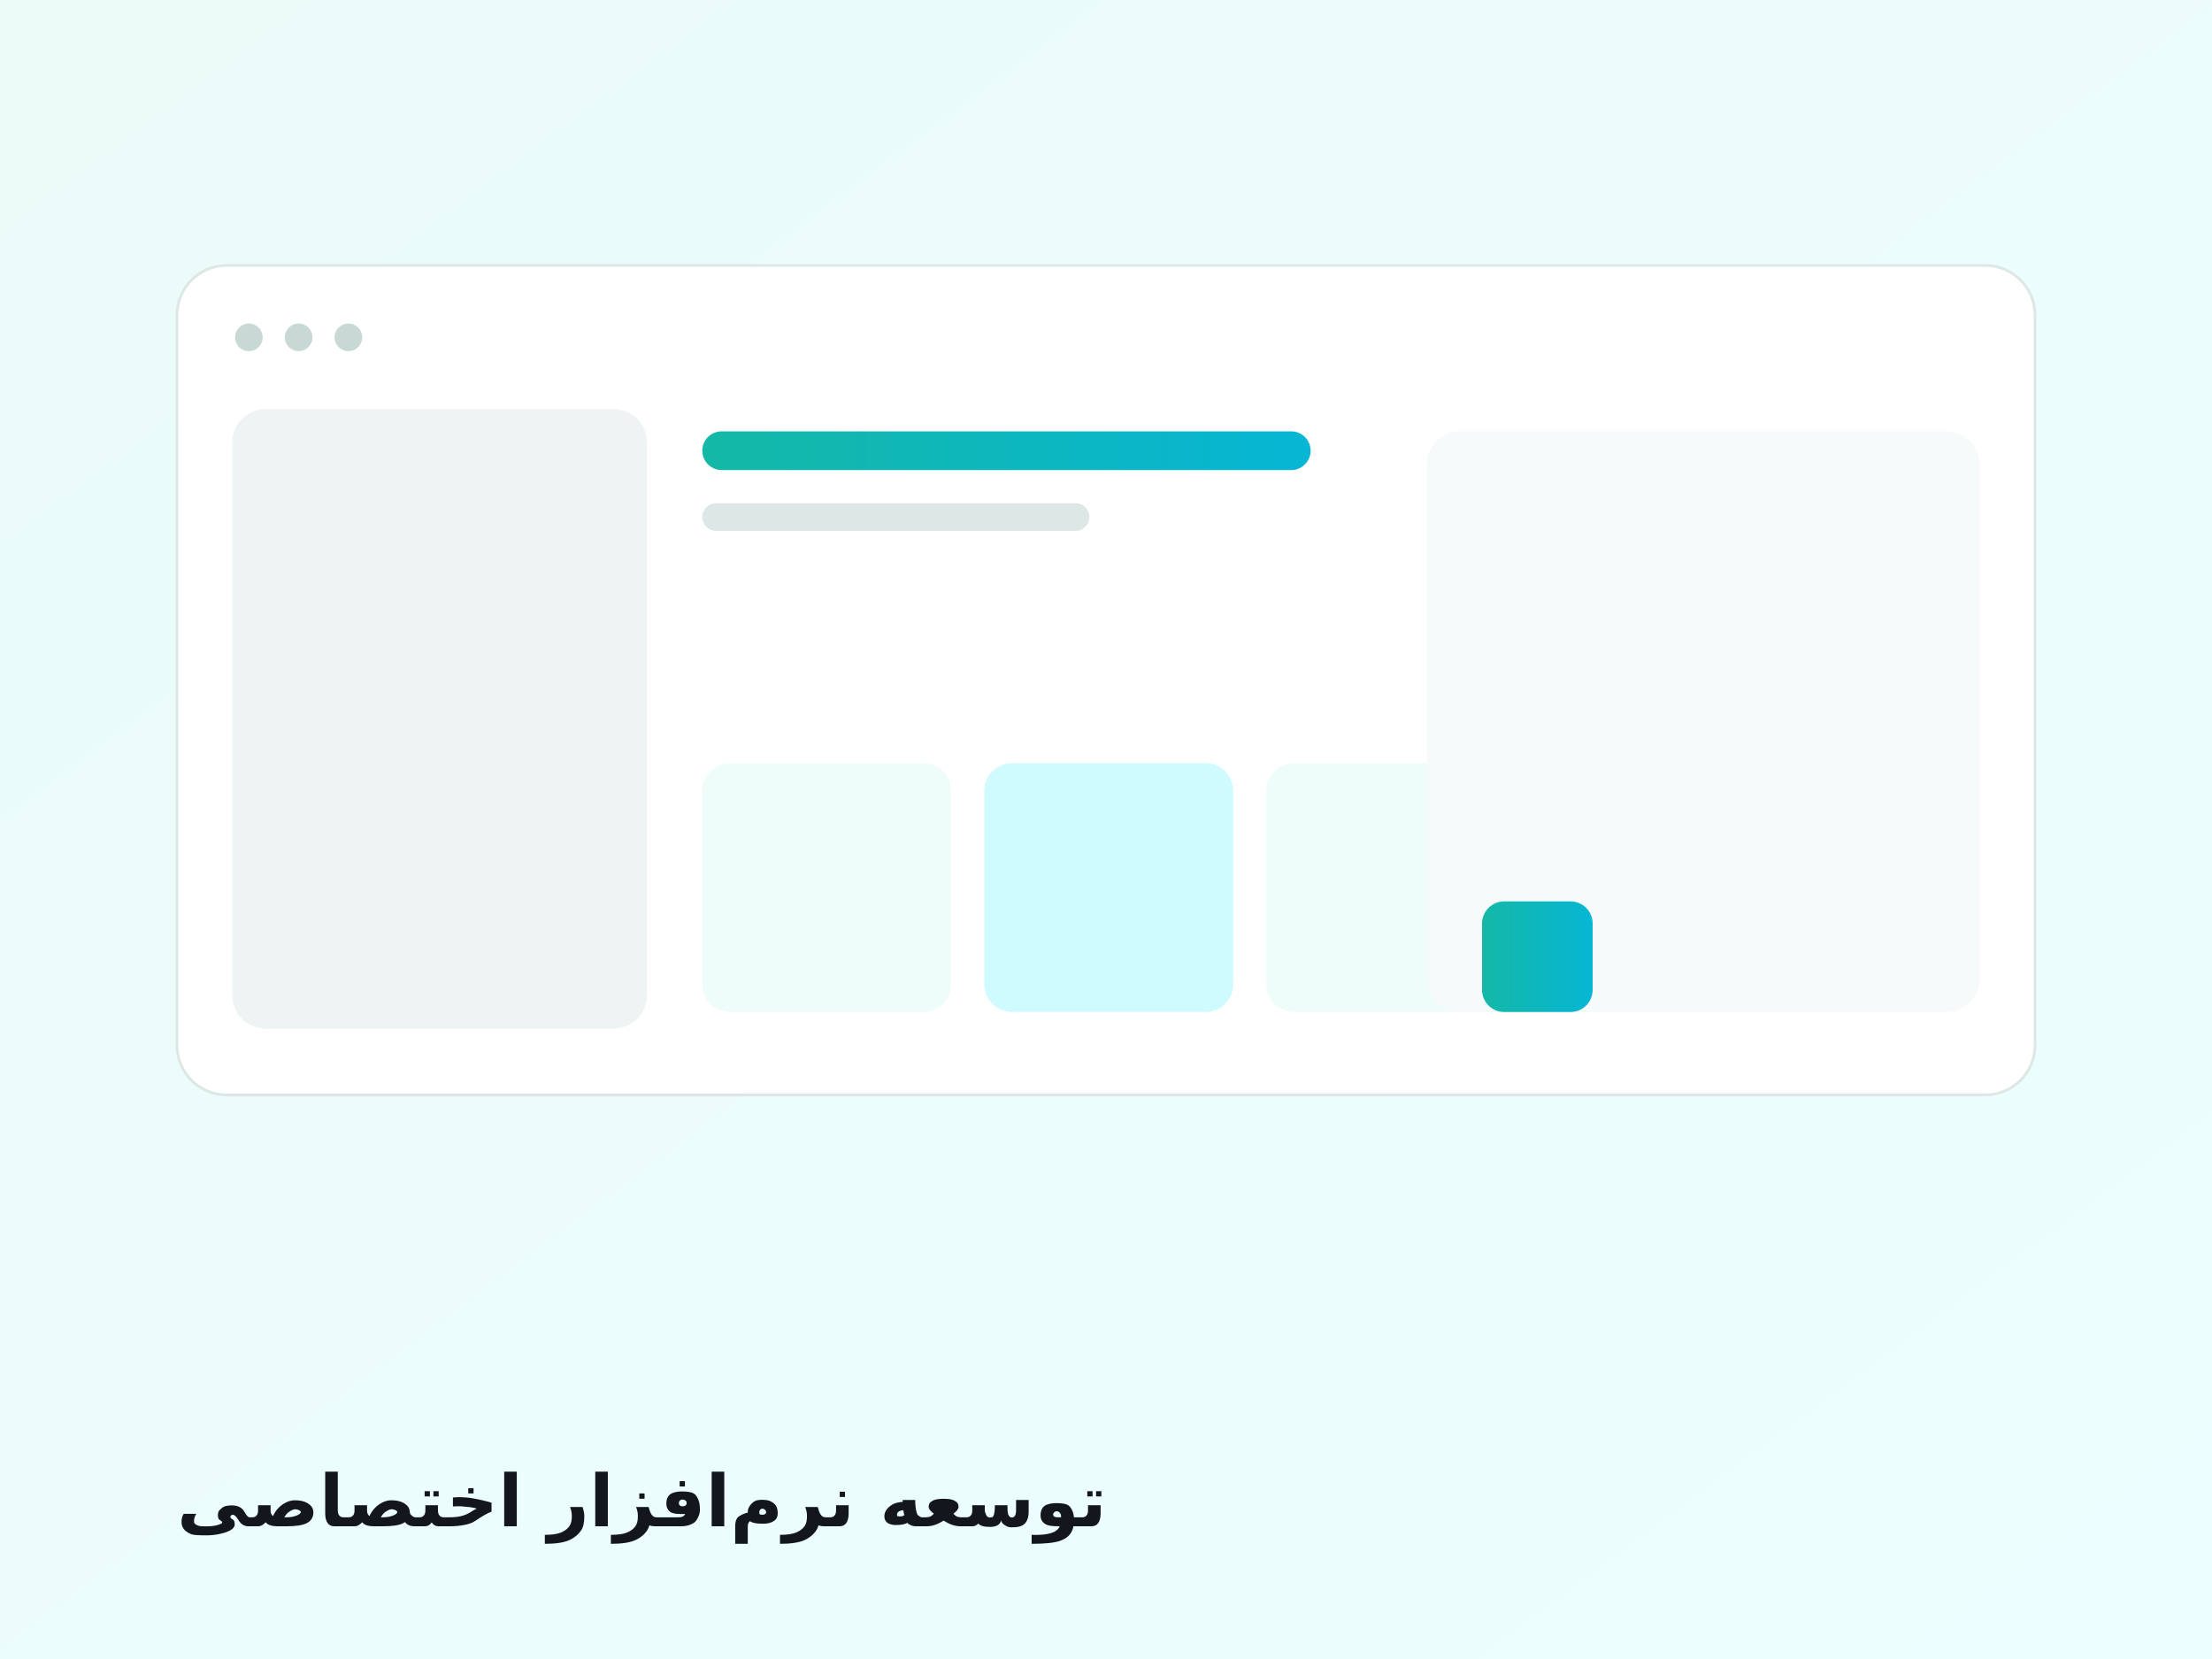
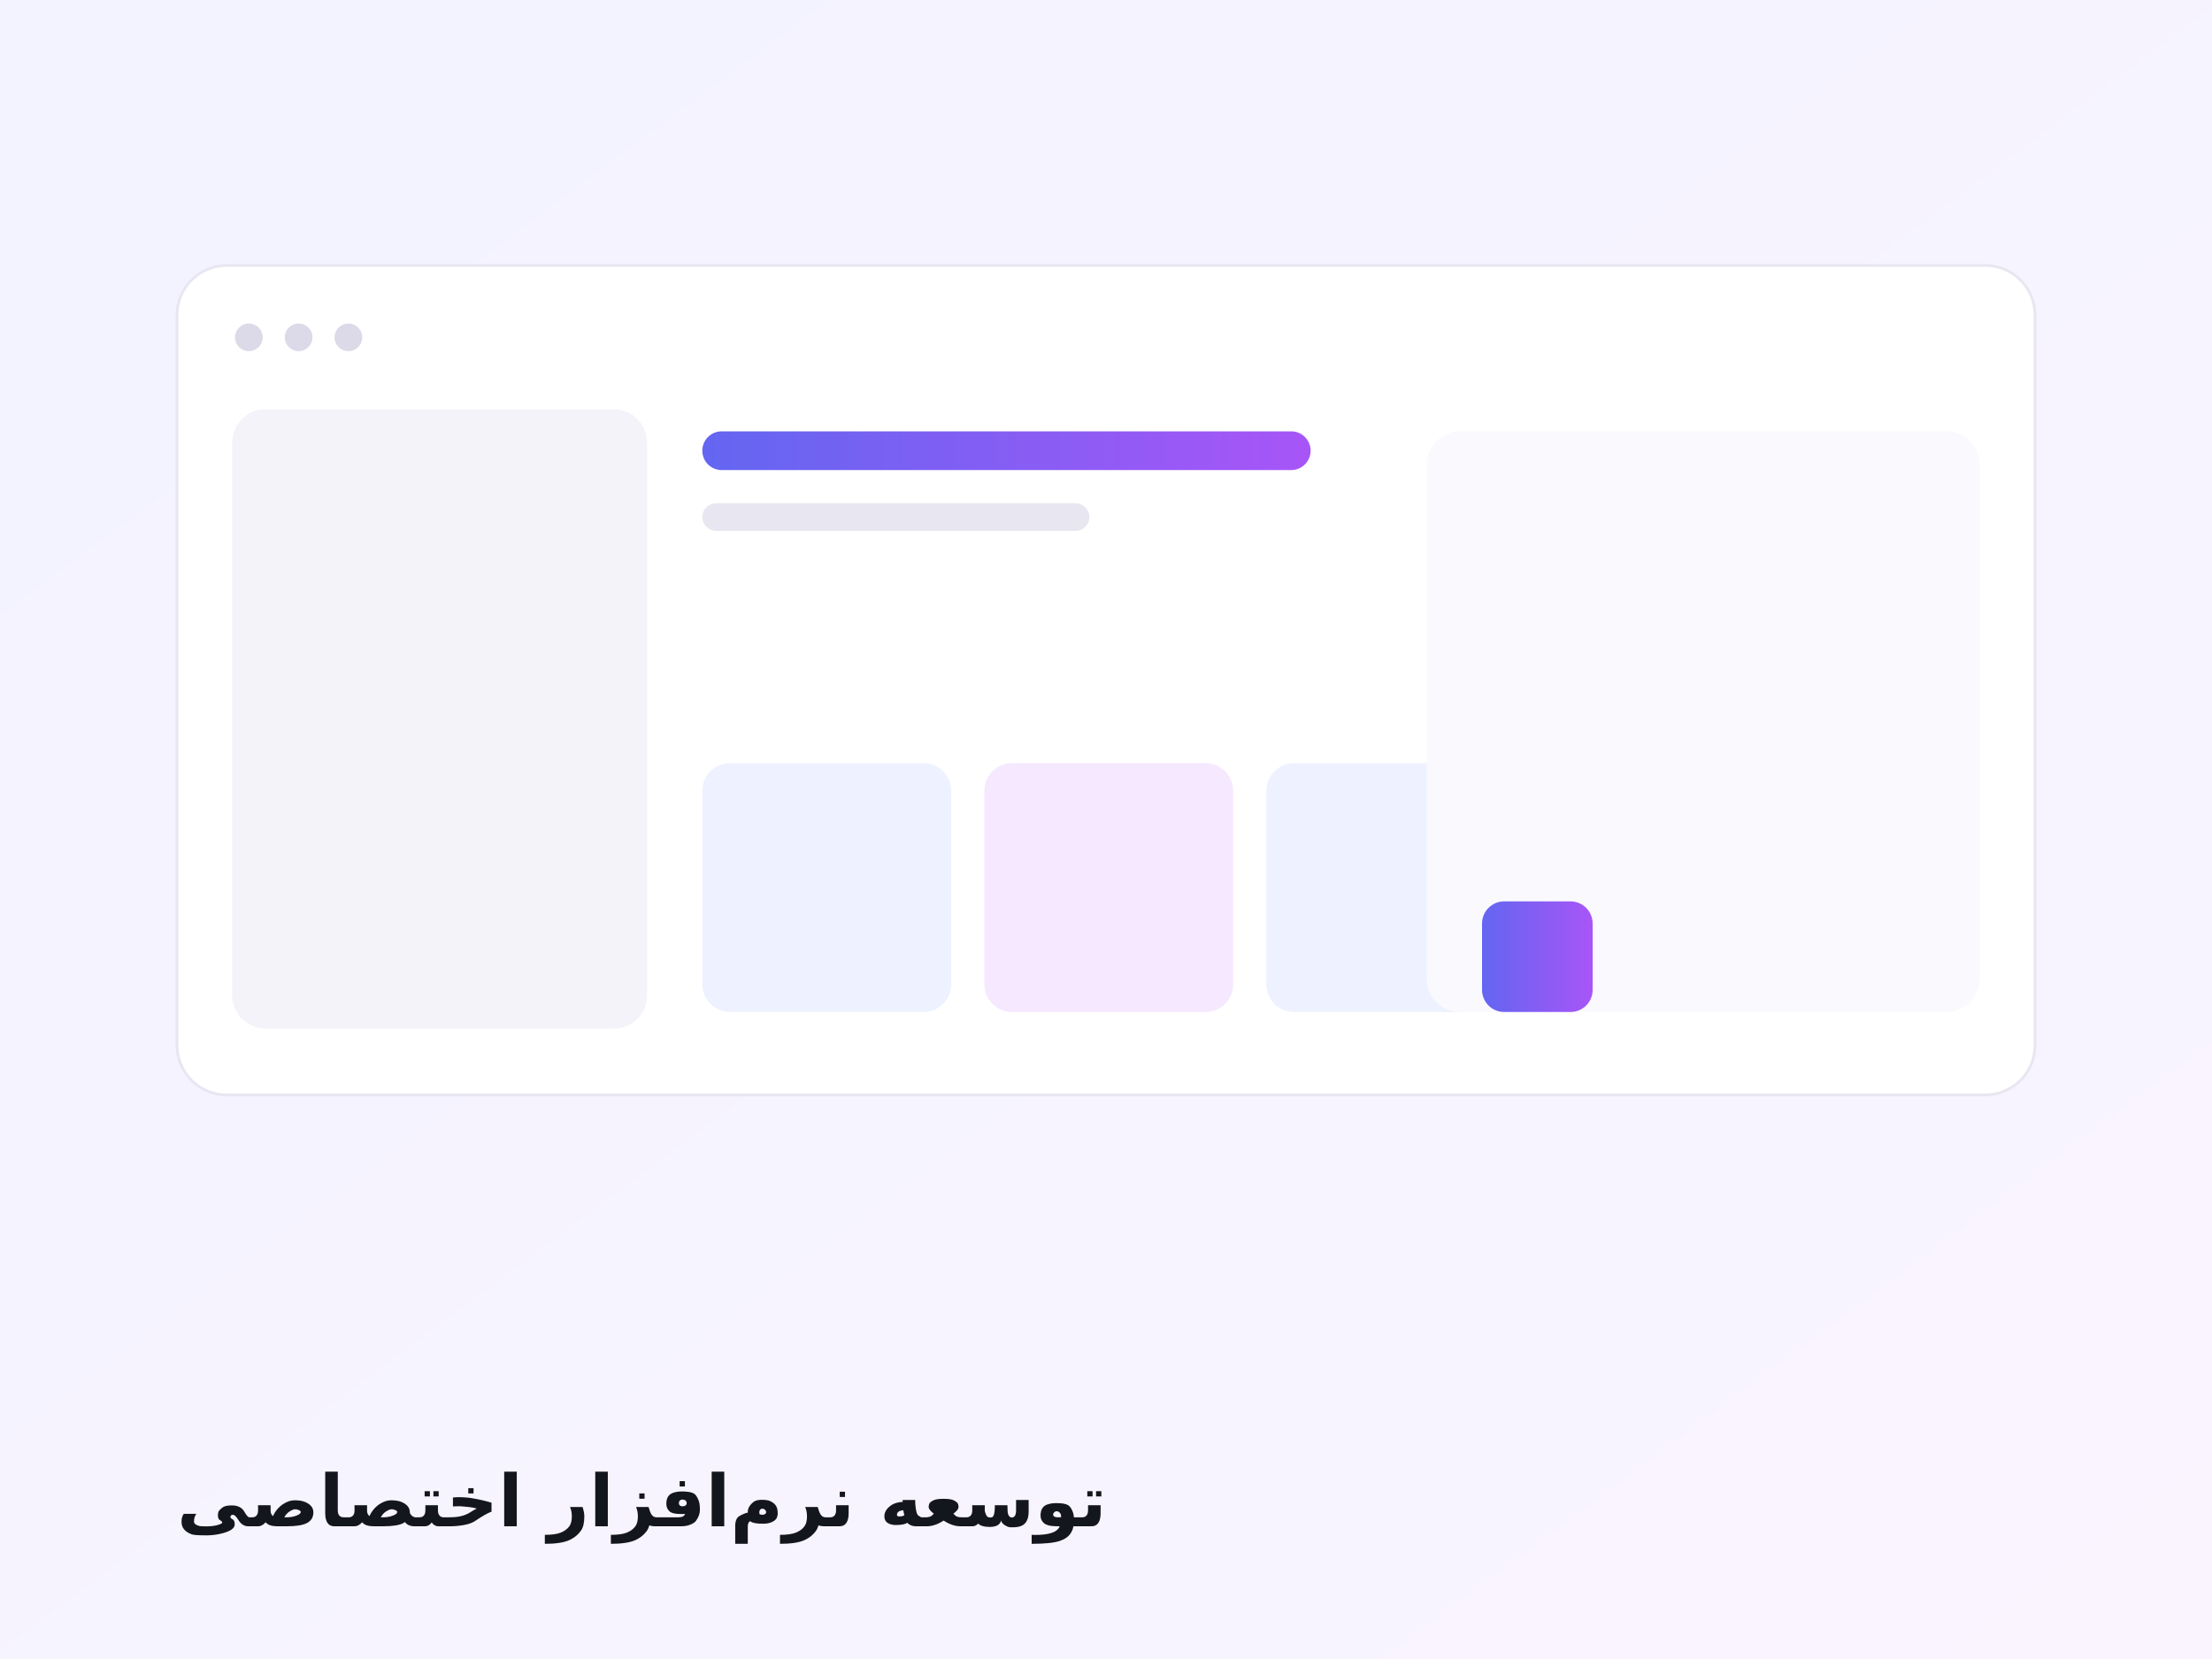
<svg xmlns="http://www.w3.org/2000/svg" width="800" height="600" viewBox="0 0 800 600" role="img" aria-label="توسعه نرم‌افزار اختصاصی">
  <defs>
    <linearGradient id="bg8531ad" x1="0" y1="0" x2="1" y2="1">
-       <stop offset="0" stop-color="#eafbf8" />
-       <stop offset="1" stop-color="#ecfeff" />
+       <stop offset="0" stop-color="#f2f3ff" />
+       <stop offset="1" stop-color="#faf4ff" />
    </linearGradient>
    <linearGradient id="ac8531ad" x1="0" y1="0" x2="1" y2="0">
-       <stop offset="0" stop-color="#14b8a6" />
-       <stop offset="1" stop-color="#06b6d4" />
+       <stop offset="0" stop-color="#6366f1" />
+       <stop offset="1" stop-color="#a855f7" />
    </linearGradient>
  </defs>
  <rect width="800" height="600" fill="url(#bg8531ad)" />
  <g transform="translate(64 96)">
-     <rect width="672" height="300" rx="18" fill="#ffffff" stroke="#dde8e6" />
-     <circle cx="26" cy="26" r="5" fill="#c8d8d5" />
-     <circle cx="44" cy="26" r="5" fill="#c8d8d5" />
-     <circle cx="62" cy="26" r="5" fill="#c8d8d5" />
-     <rect x="20" y="52" width="150" height="224" rx="12" fill="#eef4f3" />
+     <rect width="672" height="300" rx="18" fill="#ffffff" stroke="#e8e6f1" />
+     <circle cx="26" cy="26" r="5" fill="#dcd9e8" />
+     <circle cx="44" cy="26" r="5" fill="#dcd9e8" />
+     <circle cx="62" cy="26" r="5" fill="#dcd9e8" />
+     <rect x="20" y="52" width="150" height="224" rx="12" fill="#f4f3f9" />
    <rect x="190" y="60" width="220" height="14" rx="7" fill="url(#ac8531ad)" />
-     <rect x="190" y="86" width="140" height="10" rx="5" fill="#dde8e6" />
-     <rect x="190" y="180" width="90" height="90" rx="10" fill="#eefcfa" />
-     <rect x="292" y="180" width="90" height="90" rx="10" fill="#cffafe" />
-     <rect x="394" y="180" width="90" height="90" rx="10" fill="#eefcfa" />
-     <rect x="452" y="60" width="200" height="210" rx="12" fill="#f7fafa" />
+     <rect x="190" y="86" width="140" height="10" rx="5" fill="#e8e6f1" />
+     <rect x="190" y="180" width="90" height="90" rx="10" fill="#eef1ff" />
+     <rect x="292" y="180" width="90" height="90" rx="10" fill="#f5e8ff" />
+     <rect x="394" y="180" width="90" height="90" rx="10" fill="#eef1ff" />
+     <rect x="452" y="60" width="200" height="210" rx="12" fill="#faf9fd" />
    <rect x="472" y="230" width="40" height="40" rx="8" fill="url(#ac8531ad)" />
  </g>
  <text x="8%" y="552" fill="#14161d" font-family="Vazirmatn, Tahoma, sans-serif" font-size="26" font-weight="700">توسعه نرم‌افزار اختصاصی</text>
</svg>
